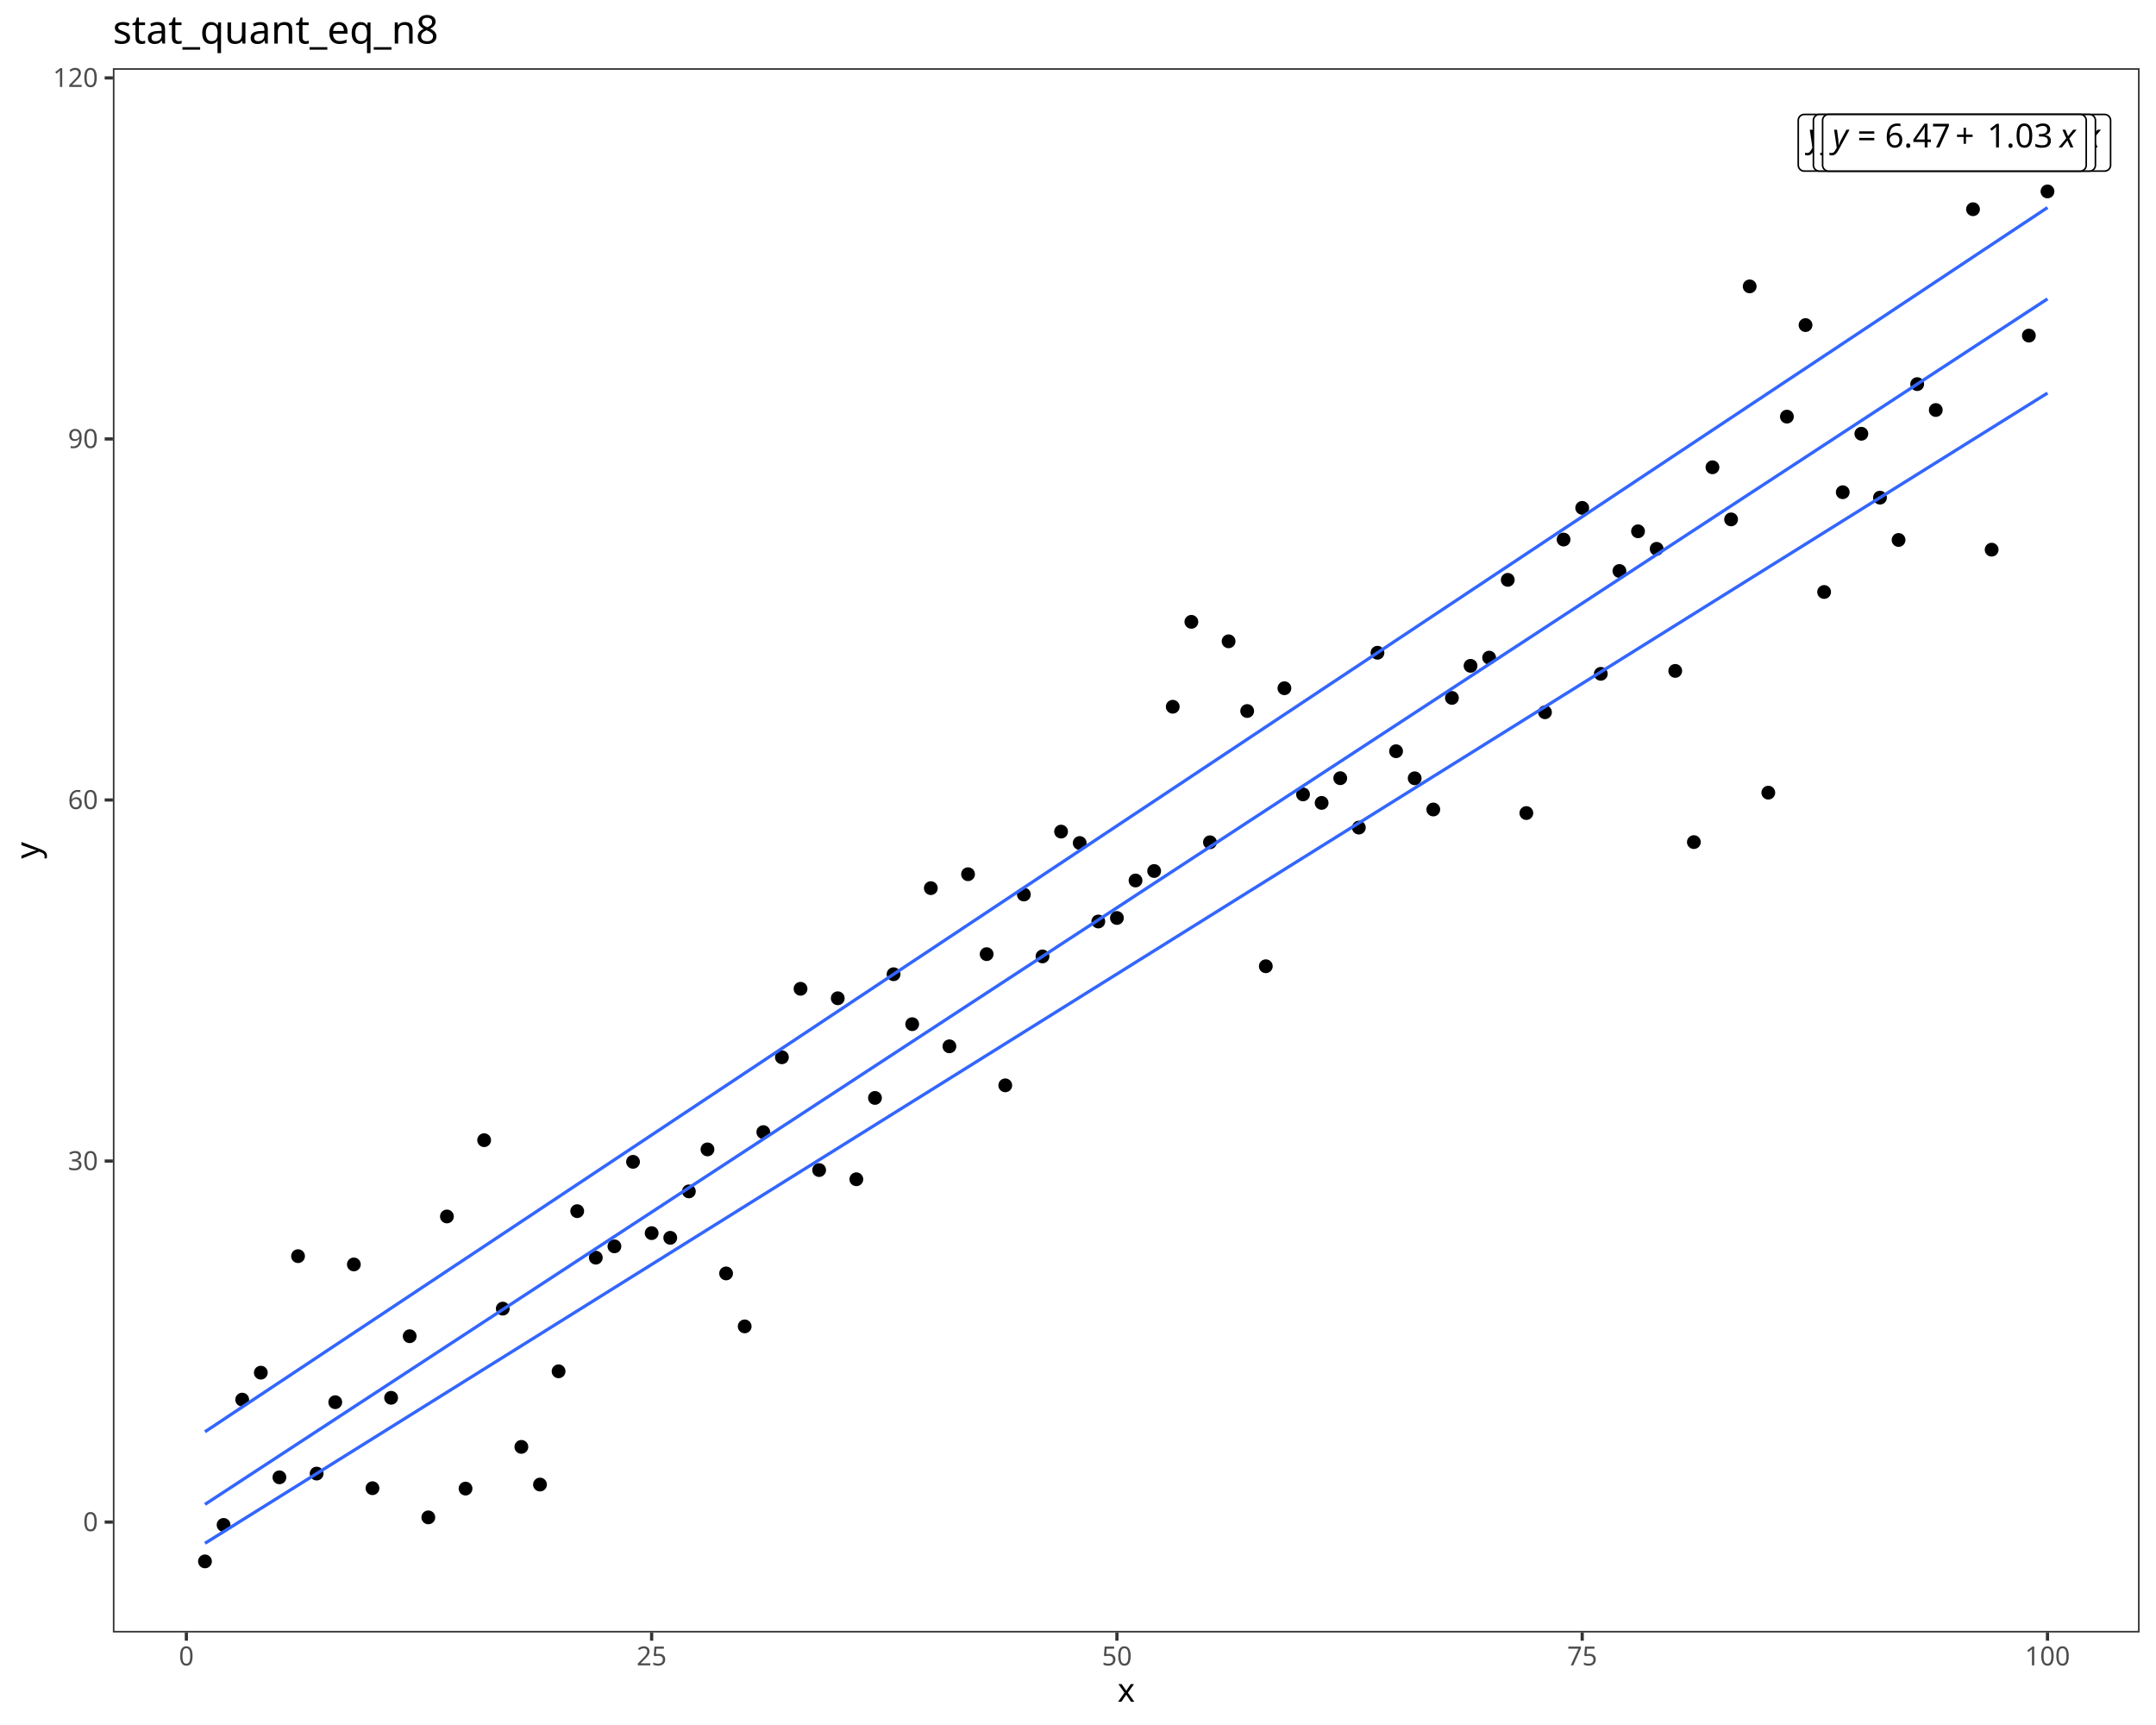
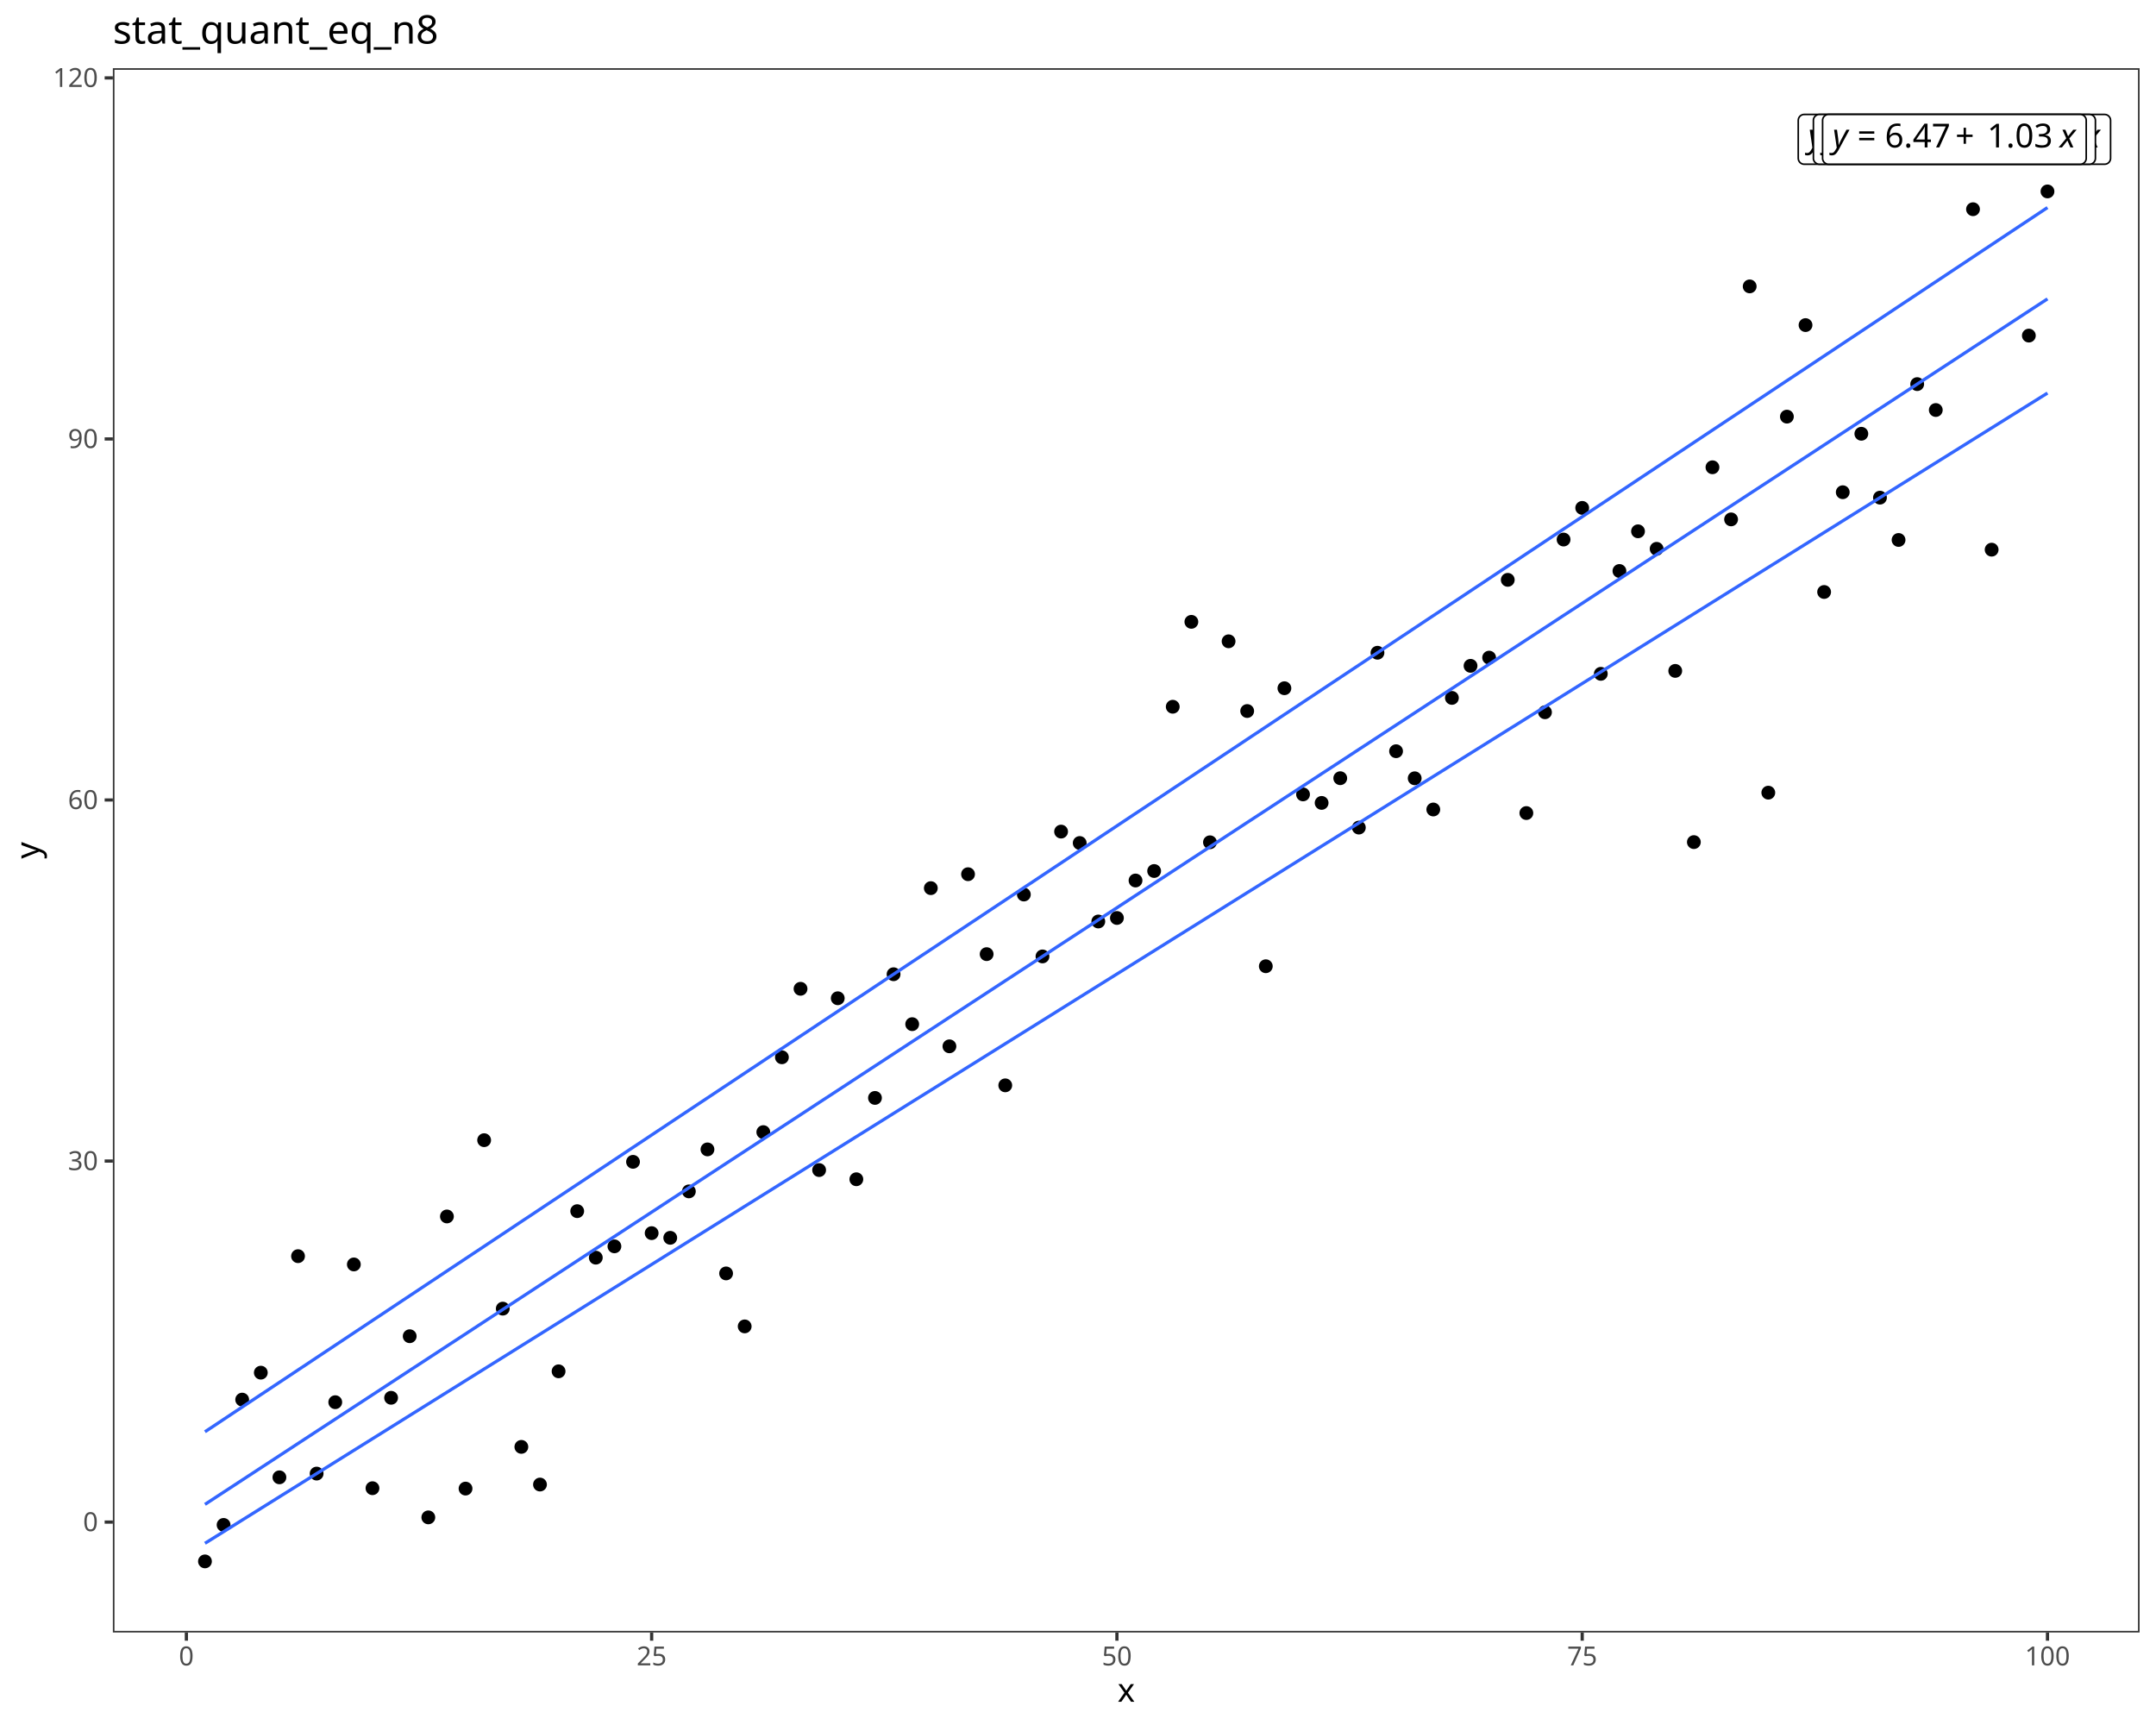
<svg xmlns="http://www.w3.org/2000/svg" class="svglite" data-engine-version="2.0" width="720.00pt" height="576.00pt" viewBox="0 0 720.00 576.00">
  <defs>
    <style type="text/css">
    .svglite line, .svglite polyline, .svglite polygon, .svglite path, .svglite rect, .svglite circle {
      fill: none;
      stroke: #000000;
      stroke-linecap: round;
      stroke-linejoin: round;
      stroke-miterlimit: 10.00;
    }
  </style>
  </defs>
  <rect width="100%" height="100%" style="stroke: none; fill: #FFFFFF;" />
  <defs>
    <clipPath id="cpMC4wMHw3MjAuMDB8MC4wMHw1NzYuMDA=">
      <rect x="0.00" y="0.00" width="720.00" height="576.00" />
    </clipPath>
  </defs>
  <g clip-path="url(#cpMC4wMHw3MjAuMDB8MC4wMHw1NzYuMDA=)">
    <rect x="0.00" y="0.00" width="720.00" height="576.00" style="stroke-width: 1.07; stroke: #FFFFFF; fill: #FFFFFF;" />
  </g>
  <defs>
    <clipPath id="cpMzcuNjl8NzE0LjUyfDIyLjc4fDU0NS4xMQ==">
      <rect x="37.69" y="22.78" width="676.83" height="522.33" />
    </clipPath>
  </defs>
  <g clip-path="url(#cpMzcuNjl8NzE0LjUyfDIyLjc4fDU0NS4xMQ==)">
    <rect x="37.69" y="22.78" width="676.83" height="522.33" style="stroke-width: 1.07; stroke: none; fill: #FFFFFF;" />
    <circle cx="68.45" cy="521.37" r="1.95" style="stroke-width: 0.71; fill: #000000;" />
    <circle cx="74.67" cy="509.19" r="1.95" style="stroke-width: 0.71; fill: #000000;" />
    <circle cx="80.88" cy="467.35" r="1.95" style="stroke-width: 0.71; fill: #000000;" />
    <circle cx="87.10" cy="458.35" r="1.95" style="stroke-width: 0.71; fill: #000000;" />
    <circle cx="93.31" cy="493.30" r="1.95" style="stroke-width: 0.71; fill: #000000;" />
    <circle cx="99.53" cy="419.45" r="1.95" style="stroke-width: 0.71; fill: #000000;" />
    <circle cx="105.74" cy="492.05" r="1.95" style="stroke-width: 0.71; fill: #000000;" />
    <circle cx="111.96" cy="468.21" r="1.95" style="stroke-width: 0.71; fill: #000000;" />
    <circle cx="118.17" cy="422.21" r="1.95" style="stroke-width: 0.71; fill: #000000;" />
    <circle cx="124.39" cy="496.93" r="1.95" style="stroke-width: 0.71; fill: #000000;" />
    <circle cx="130.61" cy="466.74" r="1.95" style="stroke-width: 0.71; fill: #000000;" />
    <circle cx="136.82" cy="446.18" r="1.95" style="stroke-width: 0.71; fill: #000000;" />
    <circle cx="143.04" cy="506.67" r="1.95" style="stroke-width: 0.71; fill: #000000;" />
    <circle cx="149.25" cy="406.19" r="1.95" style="stroke-width: 0.71; fill: #000000;" />
    <circle cx="155.47" cy="497.06" r="1.95" style="stroke-width: 0.71; fill: #000000;" />
    <circle cx="161.68" cy="380.72" r="1.95" style="stroke-width: 0.71; fill: #000000;" />
    <circle cx="167.90" cy="436.97" r="1.95" style="stroke-width: 0.71; fill: #000000;" />
    <circle cx="174.11" cy="483.13" r="1.95" style="stroke-width: 0.71; fill: #000000;" />
    <circle cx="180.33" cy="495.71" r="1.95" style="stroke-width: 0.71; fill: #000000;" />
    <circle cx="186.54" cy="457.90" r="1.95" style="stroke-width: 0.71; fill: #000000;" />
    <circle cx="192.76" cy="404.42" r="1.95" style="stroke-width: 0.71; fill: #000000;" />
    <circle cx="198.97" cy="419.95" r="1.95" style="stroke-width: 0.71; fill: #000000;" />
    <circle cx="205.19" cy="416.17" r="1.95" style="stroke-width: 0.71; fill: #000000;" />
    <circle cx="211.40" cy="387.95" r="1.95" style="stroke-width: 0.71; fill: #000000;" />
    <circle cx="217.62" cy="411.76" r="1.95" style="stroke-width: 0.71; fill: #000000;" />
    <circle cx="223.83" cy="413.32" r="1.95" style="stroke-width: 0.71; fill: #000000;" />
    <circle cx="230.05" cy="397.82" r="1.95" style="stroke-width: 0.71; fill: #000000;" />
    <circle cx="236.26" cy="383.80" r="1.95" style="stroke-width: 0.71; fill: #000000;" />
    <circle cx="242.48" cy="425.21" r="1.95" style="stroke-width: 0.71; fill: #000000;" />
    <circle cx="248.69" cy="442.90" r="1.95" style="stroke-width: 0.71; fill: #000000;" />
    <circle cx="254.91" cy="378.03" r="1.95" style="stroke-width: 0.71; fill: #000000;" />
    <circle cx="261.12" cy="353.04" r="1.95" style="stroke-width: 0.71; fill: #000000;" />
    <circle cx="267.34" cy="330.17" r="1.95" style="stroke-width: 0.71; fill: #000000;" />
    <circle cx="273.55" cy="390.70" r="1.95" style="stroke-width: 0.71; fill: #000000;" />
    <circle cx="279.77" cy="333.33" r="1.95" style="stroke-width: 0.71; fill: #000000;" />
    <circle cx="285.98" cy="393.77" r="1.95" style="stroke-width: 0.71; fill: #000000;" />
    <circle cx="292.20" cy="366.61" r="1.95" style="stroke-width: 0.71; fill: #000000;" />
    <circle cx="298.41" cy="325.31" r="1.95" style="stroke-width: 0.71; fill: #000000;" />
    <circle cx="304.63" cy="341.98" r="1.95" style="stroke-width: 0.71; fill: #000000;" />
    <circle cx="310.85" cy="296.56" r="1.95" style="stroke-width: 0.71; fill: #000000;" />
    <circle cx="317.06" cy="349.38" r="1.95" style="stroke-width: 0.71; fill: #000000;" />
    <circle cx="323.28" cy="291.91" r="1.95" style="stroke-width: 0.71; fill: #000000;" />
    <circle cx="329.49" cy="318.60" r="1.95" style="stroke-width: 0.71; fill: #000000;" />
    <circle cx="335.71" cy="362.41" r="1.95" style="stroke-width: 0.71; fill: #000000;" />
    <circle cx="341.92" cy="298.69" r="1.95" style="stroke-width: 0.71; fill: #000000;" />
    <circle cx="348.14" cy="319.36" r="1.95" style="stroke-width: 0.71; fill: #000000;" />
    <circle cx="354.35" cy="277.68" r="1.95" style="stroke-width: 0.71; fill: #000000;" />
    <circle cx="360.57" cy="281.49" r="1.95" style="stroke-width: 0.71; fill: #000000;" />
    <circle cx="366.78" cy="307.70" r="1.95" style="stroke-width: 0.71; fill: #000000;" />
    <circle cx="373.00" cy="306.52" r="1.95" style="stroke-width: 0.71; fill: #000000;" />
    <circle cx="379.21" cy="294.01" r="1.95" style="stroke-width: 0.71; fill: #000000;" />
    <circle cx="385.43" cy="290.84" r="1.95" style="stroke-width: 0.71; fill: #000000;" />
    <circle cx="391.64" cy="235.99" r="1.95" style="stroke-width: 0.71; fill: #000000;" />
    <circle cx="397.86" cy="207.64" r="1.95" style="stroke-width: 0.71; fill: #000000;" />
    <circle cx="404.07" cy="281.25" r="1.95" style="stroke-width: 0.71; fill: #000000;" />
    <circle cx="410.29" cy="214.14" r="1.95" style="stroke-width: 0.71; fill: #000000;" />
    <circle cx="416.50" cy="237.42" r="1.95" style="stroke-width: 0.71; fill: #000000;" />
    <circle cx="422.72" cy="322.64" r="1.95" style="stroke-width: 0.71; fill: #000000;" />
    <circle cx="428.93" cy="229.81" r="1.95" style="stroke-width: 0.71; fill: #000000;" />
    <circle cx="435.15" cy="265.26" r="1.95" style="stroke-width: 0.71; fill: #000000;" />
    <circle cx="441.36" cy="268.10" r="1.95" style="stroke-width: 0.71; fill: #000000;" />
    <circle cx="447.58" cy="259.85" r="1.95" style="stroke-width: 0.71; fill: #000000;" />
    <circle cx="453.79" cy="276.34" r="1.95" style="stroke-width: 0.71; fill: #000000;" />
    <circle cx="460.01" cy="217.96" r="1.95" style="stroke-width: 0.71; fill: #000000;" />
    <circle cx="466.22" cy="250.84" r="1.95" style="stroke-width: 0.71; fill: #000000;" />
    <circle cx="472.44" cy="259.88" r="1.95" style="stroke-width: 0.71; fill: #000000;" />
    <circle cx="478.65" cy="270.30" r="1.95" style="stroke-width: 0.71; fill: #000000;" />
    <circle cx="484.87" cy="233.04" r="1.95" style="stroke-width: 0.71; fill: #000000;" />
    <circle cx="491.09" cy="222.33" r="1.95" style="stroke-width: 0.71; fill: #000000;" />
    <circle cx="497.30" cy="219.59" r="1.95" style="stroke-width: 0.71; fill: #000000;" />
    <circle cx="503.52" cy="193.62" r="1.95" style="stroke-width: 0.71; fill: #000000;" />
    <circle cx="509.73" cy="271.49" r="1.95" style="stroke-width: 0.71; fill: #000000;" />
    <circle cx="515.95" cy="237.83" r="1.95" style="stroke-width: 0.71; fill: #000000;" />
    <circle cx="522.16" cy="180.16" r="1.95" style="stroke-width: 0.71; fill: #000000;" />
    <circle cx="528.38" cy="169.59" r="1.95" style="stroke-width: 0.71; fill: #000000;" />
    <circle cx="534.59" cy="225.00" r="1.95" style="stroke-width: 0.71; fill: #000000;" />
    <circle cx="540.81" cy="190.66" r="1.95" style="stroke-width: 0.71; fill: #000000;" />
    <circle cx="547.02" cy="177.41" r="1.95" style="stroke-width: 0.71; fill: #000000;" />
    <circle cx="553.24" cy="183.26" r="1.95" style="stroke-width: 0.71; fill: #000000;" />
    <circle cx="559.45" cy="224.02" r="1.95" style="stroke-width: 0.71; fill: #000000;" />
    <circle cx="565.67" cy="281.19" r="1.95" style="stroke-width: 0.71; fill: #000000;" />
    <circle cx="571.88" cy="156.03" r="1.95" style="stroke-width: 0.71; fill: #000000;" />
    <circle cx="578.10" cy="173.43" r="1.95" style="stroke-width: 0.71; fill: #000000;" />
    <circle cx="584.31" cy="95.63" r="1.95" style="stroke-width: 0.71; fill: #000000;" />
    <circle cx="590.53" cy="264.68" r="1.95" style="stroke-width: 0.71; fill: #000000;" />
    <circle cx="596.74" cy="139.12" r="1.95" style="stroke-width: 0.71; fill: #000000;" />
    <circle cx="602.96" cy="108.55" r="1.95" style="stroke-width: 0.71; fill: #000000;" />
    <circle cx="609.17" cy="197.67" r="1.95" style="stroke-width: 0.71; fill: #000000;" />
    <circle cx="615.39" cy="164.36" r="1.95" style="stroke-width: 0.71; fill: #000000;" />
    <circle cx="621.60" cy="144.84" r="1.95" style="stroke-width: 0.71; fill: #000000;" />
    <circle cx="627.82" cy="166.17" r="1.95" style="stroke-width: 0.71; fill: #000000;" />
    <circle cx="634.03" cy="180.30" r="1.95" style="stroke-width: 0.71; fill: #000000;" />
    <circle cx="640.25" cy="128.26" r="1.95" style="stroke-width: 0.71; fill: #000000;" />
    <circle cx="646.46" cy="136.91" r="1.95" style="stroke-width: 0.71; fill: #000000;" />
    <circle cx="652.68" cy="51.87" r="1.95" style="stroke-width: 0.71; fill: #000000;" />
    <circle cx="658.89" cy="69.86" r="1.95" style="stroke-width: 0.71; fill: #000000;" />
    <circle cx="665.11" cy="183.54" r="1.95" style="stroke-width: 0.71; fill: #000000;" />
    <circle cx="671.33" cy="46.53" r="1.95" style="stroke-width: 0.71; fill: #000000;" />
    <circle cx="677.54" cy="112.06" r="1.95" style="stroke-width: 0.71; fill: #000000;" />
    <circle cx="683.76" cy="63.92" r="1.95" style="stroke-width: 0.71; fill: #000000;" />
    <polyline points="68.45,515.33 74.67,511.45 80.88,507.57 87.10,503.69 93.31,499.81 99.53,495.93 105.74,492.05 111.96,488.17 118.17,484.29 124.39,480.41 130.61,476.53 136.82,472.65 143.04,468.77 149.25,464.89 155.47,461.01 161.68,457.13 167.90,453.26 174.11,449.38 180.33,445.50 186.54,441.62 192.76,437.74 198.97,433.86 205.19,429.98 211.40,426.10 217.62,422.22 223.83,418.34 230.05,414.46 236.26,410.58 242.48,406.70 248.69,402.82 254.91,398.94 261.12,395.06 267.34,391.18 273.55,387.30 279.77,383.42 285.98,379.54 292.20,375.66 298.41,371.78 304.63,367.90 310.85,364.03 317.06,360.15 323.28,356.27 329.49,352.39 335.71,348.51 341.92,344.63 348.14,340.75 354.35,336.87 360.57,332.99 366.78,329.11 373.00,325.23 379.21,321.35 385.43,317.47 391.64,313.59 397.86,309.71 404.07,305.83 410.29,301.95 416.50,298.07 422.72,294.19 428.93,290.31 435.15,286.43 441.36,282.55 447.58,278.67 453.79,274.80 460.01,270.92 466.22,267.04 472.44,263.16 478.65,259.28 484.87,255.40 491.09,251.52 497.30,247.64 503.52,243.76 509.73,239.88 515.95,236.00 522.16,232.12 528.38,228.24 534.59,224.36 540.81,220.48 547.02,216.60 553.24,212.72 559.45,208.84 565.67,204.96 571.88,201.08 578.10,197.20 584.31,193.32 590.53,189.44 596.74,185.57 602.96,181.69 609.17,177.81 615.39,173.93 621.60,170.05 627.82,166.17 634.03,162.29 640.25,158.41 646.46,154.53 652.68,150.65 658.89,146.77 665.11,142.89 671.33,139.01 677.54,135.13 683.76,131.25 " style="stroke-width: 1.07; stroke: #3366FF; stroke-linecap: butt;" />
    <polyline points="68.45,502.33 74.67,498.26 80.88,494.20 87.10,490.13 93.31,486.07 99.53,482.00 105.74,477.93 111.96,473.87 118.17,469.80 124.39,465.74 130.61,461.67 136.82,457.60 143.04,453.54 149.25,449.47 155.47,445.41 161.68,441.34 167.90,437.27 174.11,433.21 180.33,429.14 186.54,425.08 192.76,421.01 198.97,416.94 205.19,412.88 211.40,408.81 217.62,404.75 223.83,400.68 230.05,396.61 236.26,392.55 242.48,388.48 248.69,384.42 254.91,380.35 261.12,376.28 267.34,372.22 273.55,368.15 279.77,364.09 285.98,360.02 292.20,355.95 298.41,351.89 304.63,347.82 310.85,343.76 317.06,339.69 323.28,335.62 329.49,331.56 335.71,327.49 341.92,323.43 348.14,319.36 354.35,315.29 360.57,311.23 366.78,307.16 373.00,303.10 379.21,299.03 385.43,294.96 391.64,290.90 397.86,286.83 404.07,282.77 410.29,278.70 416.50,274.63 422.72,270.57 428.93,266.50 435.15,262.44 441.36,258.37 447.58,254.31 453.79,250.24 460.01,246.17 466.22,242.11 472.44,238.04 478.65,233.98 484.87,229.91 491.09,225.84 497.30,221.78 503.52,217.71 509.73,213.65 515.95,209.58 522.16,205.51 528.38,201.45 534.59,197.38 540.81,193.32 547.02,189.25 553.24,185.18 559.45,181.12 565.67,177.05 571.88,172.99 578.10,168.92 584.31,164.85 590.53,160.79 596.74,156.72 602.96,152.66 609.17,148.59 615.39,144.52 621.60,140.46 627.82,136.39 634.03,132.33 640.25,128.26 646.46,124.19 652.68,120.13 658.89,116.06 665.11,112.00 671.33,107.93 677.54,103.86 683.76,99.80 " style="stroke-width: 1.07; stroke: #3366FF; stroke-linecap: butt;" />
    <polyline points="68.45,478.09 74.67,473.96 80.88,469.83 87.10,465.70 93.31,461.58 99.53,457.45 105.74,453.32 111.96,449.19 118.17,445.06 124.39,440.93 130.61,436.80 136.82,432.67 143.04,428.54 149.25,424.41 155.47,420.28 161.68,416.16 167.90,412.03 174.11,407.90 180.33,403.77 186.54,399.64 192.76,395.51 198.97,391.38 205.19,387.25 211.40,383.12 217.62,378.99 223.83,374.86 230.05,370.73 236.26,366.61 242.48,362.48 248.69,358.35 254.91,354.22 261.12,350.09 267.34,345.96 273.55,341.83 279.77,337.70 285.98,333.57 292.20,329.44 298.41,325.31 304.63,321.18 310.85,317.06 317.06,312.93 323.28,308.80 329.49,304.67 335.71,300.54 341.92,296.41 348.14,292.28 354.35,288.15 360.57,284.02 366.78,279.89 373.00,275.76 379.21,271.63 385.43,267.51 391.64,263.38 397.86,259.25 404.07,255.12 410.29,250.99 416.50,246.86 422.72,242.73 428.93,238.60 435.15,234.47 441.36,230.34 447.58,226.21 453.79,222.09 460.01,217.96 466.22,213.83 472.44,209.70 478.65,205.57 484.87,201.44 491.09,197.31 497.30,193.18 503.52,189.05 509.73,184.92 515.95,180.79 522.16,176.66 528.38,172.54 534.59,168.41 540.81,164.28 547.02,160.15 553.24,156.02 559.45,151.89 565.67,147.76 571.88,143.63 578.10,139.50 584.31,135.37 590.53,131.24 596.74,127.11 602.96,122.99 609.17,118.86 615.39,114.73 621.60,110.60 627.82,106.47 634.03,102.34 640.25,98.21 646.46,94.08 652.68,89.95 658.89,85.82 665.11,81.69 671.33,77.56 677.54,73.44 683.76,69.31 " style="stroke-width: 1.07; stroke: #3366FF; stroke-linecap: butt;" />
-     <polygon points="602.52,57.13 702.84,57.13 702.76,57.13 703.08,57.12 703.39,57.05 703.69,56.94 703.97,56.78 704.22,56.58 704.43,56.34 704.60,56.07 704.73,55.77 704.80,55.46 704.83,55.14 704.83,55.14 704.83,40.20 704.83,40.20 704.80,39.88 704.73,39.57 704.60,39.28 704.43,39.01 704.22,38.77 703.97,38.56 703.69,38.40 703.39,38.29 703.08,38.23 702.84,38.21 602.52,38.21 602.76,38.23 602.44,38.21 602.12,38.25 601.81,38.34 601.52,38.48 601.26,38.66 601.03,38.88 600.84,39.14 600.69,39.42 600.59,39.72 600.54,40.04 600.53,40.20 600.53,55.14 600.54,54.98 600.54,55.30 600.59,55.62 600.69,55.92 600.84,56.21 601.03,56.46 601.26,56.68 601.52,56.86 601.81,57.00 602.12,57.09 602.44,57.13 " style="stroke-width: 0.53; fill: #FFFFFF;" />
+     <polygon points="602.52,54.84 702.84,54.84 702.76,54.84 703.08,54.82 703.39,54.76 703.69,54.65 703.97,54.49 704.22,54.28 704.43,54.05 704.60,53.77 704.73,53.48 704.80,53.17 704.83,52.85 704.83,52.85 704.83,40.20 704.83,40.20 704.80,39.88 704.73,39.57 704.60,39.28 704.43,39.01 704.22,38.77 703.97,38.56 703.69,38.40 703.39,38.29 703.08,38.23 702.84,38.21 602.52,38.21 602.76,38.23 602.44,38.21 602.12,38.25 601.81,38.34 601.52,38.48 601.26,38.66 601.03,38.88 600.84,39.14 600.69,39.42 600.59,39.72 600.54,40.04 600.53,40.20 600.53,52.85 600.54,52.69 600.54,53.01 600.59,53.33 600.69,53.63 600.84,53.91 601.03,54.17 601.26,54.39 601.52,54.57 601.81,54.71 602.12,54.80 602.44,54.84 " style="stroke-width: 0.53; fill: #FFFFFF;" />
    <text x="603.84" y="49.23" style="font-size: 11.04px; font-style: italic; font-family: sans;" textLength="5.52px" lengthAdjust="spacingAndGlyphs">y</text>
    <text x="609.37" y="49.23" style="font-size: 11.04px; font-family: sans;" textLength="2.76px" lengthAdjust="spacingAndGlyphs"> </text>
    <text x="612.13" y="49.23" style="font-size: 11.04px; font-family: sans;" textLength="6.45px" lengthAdjust="spacingAndGlyphs">=</text>
    <text x="618.58" y="49.23" style="font-size: 11.04px; font-family: sans;" textLength="2.76px" lengthAdjust="spacingAndGlyphs"> </text>
    <text x="621.34" y="49.23" style="font-size: 11.04px; font-family: sans;" textLength="8.58px" lengthAdjust="spacingAndGlyphs">−</text>
    <text x="631.45" y="49.23" style="font-size: 11.04px; font-family: sans;" textLength="21.49px" lengthAdjust="spacingAndGlyphs">2.73</text>
    <text x="654.99" y="49.23" style="font-size: 11.04px; font-family: sans;" textLength="8.57px" lengthAdjust="spacingAndGlyphs">+</text>
    <text x="665.60" y="49.23" style="font-size: 11.04px; font-family: sans;" textLength="27.63px" lengthAdjust="spacingAndGlyphs">0.965</text>
    <text x="693.23" y="49.23" style="font-size: 11.04px; font-family: sans;" textLength="2.76px" lengthAdjust="spacingAndGlyphs"> </text>
    <text x="695.99" y="49.23" style="font-size: 11.04px; font-style: italic; font-family: sans;" textLength="5.52px" lengthAdjust="spacingAndGlyphs">x</text>
-     <polygon points="607.57,57.13 697.79,57.13 697.71,57.13 698.02,57.12 698.34,57.05 698.64,56.94 698.91,56.78 699.16,56.58 699.37,56.34 699.54,56.07 699.67,55.77 699.75,55.46 699.77,55.14 699.77,55.14 699.77,40.20 699.77,40.20 699.75,39.88 699.67,39.57 699.54,39.28 699.37,39.01 699.16,38.77 698.91,38.56 698.64,38.40 698.34,38.29 698.02,38.23 697.79,38.21 607.57,38.21 607.81,38.23 607.49,38.21 607.18,38.25 606.87,38.34 606.58,38.48 606.32,38.66 606.09,38.88 605.89,39.14 605.75,39.42 605.64,39.72 605.59,40.04 605.59,40.20 605.59,55.14 605.59,54.98 605.59,55.30 605.64,55.62 605.75,55.92 605.89,56.21 606.09,56.46 606.32,56.68 606.58,56.86 606.87,57.00 607.18,57.09 607.49,57.13 " style="stroke-width: 0.53; fill: #FFFFFF;" />
+     <polygon points="607.57,54.84 697.79,54.84 697.71,54.84 698.02,54.82 698.34,54.76 698.64,54.65 698.91,54.49 699.16,54.28 699.37,54.05 699.54,53.77 699.67,53.48 699.75,53.17 699.77,52.85 699.77,52.85 699.77,40.20 699.77,40.20 699.75,39.88 699.67,39.57 699.54,39.28 699.37,39.01 699.16,38.77 698.91,38.56 698.64,38.40 698.34,38.29 698.02,38.23 697.79,38.21 607.57,38.21 607.81,38.23 607.49,38.21 607.18,38.25 606.87,38.34 606.58,38.48 606.32,38.66 606.09,38.88 605.89,39.14 605.75,39.42 605.64,39.72 605.59,40.04 605.59,40.20 605.59,52.85 605.59,52.69 605.59,53.01 605.64,53.33 605.75,53.63 605.89,53.91 606.09,54.17 606.32,54.39 606.58,54.57 606.87,54.71 607.18,54.80 607.49,54.84 " style="stroke-width: 0.53; fill: #FFFFFF;" />
    <text x="608.90" y="49.23" style="font-size: 11.04px; font-style: italic; font-family: sans;" textLength="5.52px" lengthAdjust="spacingAndGlyphs">y</text>
    <text x="614.42" y="49.23" style="font-size: 11.04px; font-family: sans;" textLength="2.76px" lengthAdjust="spacingAndGlyphs"> </text>
    <text x="617.18" y="49.23" style="font-size: 11.04px; font-family: sans;" textLength="6.45px" lengthAdjust="spacingAndGlyphs">=</text>
    <text x="623.64" y="49.23" style="font-size: 11.04px; font-family: sans;" textLength="2.76px" lengthAdjust="spacingAndGlyphs"> </text>
    <text x="626.40" y="49.23" style="font-size: 11.04px; font-family: sans;" textLength="27.63px" lengthAdjust="spacingAndGlyphs">0.459</text>
    <text x="656.07" y="49.23" style="font-size: 11.04px; font-family: sans;" textLength="8.57px" lengthAdjust="spacingAndGlyphs">+</text>
    <text x="666.69" y="49.23" style="font-size: 11.04px; font-family: sans;" textLength="21.49px" lengthAdjust="spacingAndGlyphs">1.01</text>
    <text x="688.17" y="49.23" style="font-size: 11.04px; font-family: sans;" textLength="2.76px" lengthAdjust="spacingAndGlyphs"> </text>
    <text x="690.94" y="49.23" style="font-size: 11.04px; font-style: italic; font-family: sans;" textLength="5.52px" lengthAdjust="spacingAndGlyphs">x</text>
-     <polygon points="610.64,57.13 694.72,57.13 694.64,57.13 694.95,57.12 695.27,57.05 695.57,56.94 695.84,56.78 696.09,56.58 696.30,56.34 696.47,56.07 696.60,55.77 696.68,55.46 696.70,55.14 696.70,55.14 696.70,40.20 696.70,40.20 696.68,39.88 696.60,39.57 696.47,39.28 696.30,39.01 696.09,38.77 695.84,38.56 695.57,38.40 695.27,38.29 694.95,38.23 694.72,38.21 610.64,38.21 610.88,38.23 610.56,38.21 610.25,38.25 609.94,38.34 609.65,38.48 609.39,38.66 609.16,38.88 608.96,39.14 608.82,39.42 608.71,39.72 608.66,40.04 608.66,40.20 608.66,55.14 608.66,54.98 608.66,55.30 608.71,55.62 608.82,55.92 608.96,56.21 609.16,56.46 609.39,56.68 609.65,56.86 609.94,57.00 610.25,57.09 610.56,57.13 " style="stroke-width: 0.53; fill: #FFFFFF;" />
+     <polygon points="610.64,54.84 694.72,54.84 694.64,54.84 694.95,54.82 695.27,54.76 695.57,54.65 695.84,54.49 696.09,54.28 696.30,54.05 696.47,53.77 696.60,53.48 696.68,53.17 696.70,52.85 696.70,52.85 696.70,40.20 696.70,40.20 696.68,39.88 696.60,39.57 696.47,39.28 696.30,39.01 696.09,38.77 695.84,38.56 695.57,38.40 695.27,38.29 694.95,38.23 694.72,38.21 610.64,38.21 610.88,38.23 610.56,38.21 610.25,38.25 609.94,38.34 609.65,38.48 609.39,38.66 609.16,38.88 608.96,39.14 608.82,39.42 608.71,39.72 608.66,40.04 608.66,40.20 608.66,52.85 608.66,52.69 608.66,53.01 608.71,53.33 608.82,53.63 608.96,53.91 609.16,54.17 609.39,54.39 609.65,54.57 609.94,54.71 610.25,54.80 610.56,54.84 " style="stroke-width: 0.53; fill: #FFFFFF;" />
    <text x="611.97" y="49.23" style="font-size: 11.04px; font-style: italic; font-family: sans;" textLength="5.52px" lengthAdjust="spacingAndGlyphs">y</text>
    <text x="617.49" y="49.23" style="font-size: 11.04px; font-family: sans;" textLength="2.76px" lengthAdjust="spacingAndGlyphs"> </text>
    <text x="620.25" y="49.23" style="font-size: 11.04px; font-family: sans;" textLength="6.45px" lengthAdjust="spacingAndGlyphs">=</text>
    <text x="626.71" y="49.23" style="font-size: 11.04px; font-family: sans;" textLength="2.76px" lengthAdjust="spacingAndGlyphs"> </text>
    <text x="629.47" y="49.23" style="font-size: 11.04px; font-family: sans;" textLength="21.49px" lengthAdjust="spacingAndGlyphs">6.47</text>
    <text x="653.00" y="49.23" style="font-size: 11.04px; font-family: sans;" textLength="8.57px" lengthAdjust="spacingAndGlyphs">+</text>
    <text x="663.62" y="49.23" style="font-size: 11.04px; font-family: sans;" textLength="21.49px" lengthAdjust="spacingAndGlyphs">1.03</text>
    <text x="685.10" y="49.23" style="font-size: 11.04px; font-family: sans;" textLength="2.76px" lengthAdjust="spacingAndGlyphs"> </text>
    <text x="687.87" y="49.23" style="font-size: 11.04px; font-style: italic; font-family: sans;" textLength="5.52px" lengthAdjust="spacingAndGlyphs">x</text>
    <rect x="37.69" y="22.78" width="676.83" height="522.33" style="stroke-width: 1.07; stroke: #333333;" />
  </g>
  <g clip-path="url(#cpMC4wMHw3MjAuMDB8MC4wMHw1NzYuMDA=)">
    <text x="32.76" y="511.27" text-anchor="end" style="font-size: 8.80px; fill: #4D4D4D; font-family: sans;" textLength="4.89px" lengthAdjust="spacingAndGlyphs">0</text>
    <text x="32.76" y="390.71" text-anchor="end" style="font-size: 8.80px; fill: #4D4D4D; font-family: sans;" textLength="9.79px" lengthAdjust="spacingAndGlyphs">30</text>
    <text x="32.76" y="270.15" text-anchor="end" style="font-size: 8.80px; fill: #4D4D4D; font-family: sans;" textLength="9.79px" lengthAdjust="spacingAndGlyphs">60</text>
    <text x="32.76" y="149.59" text-anchor="end" style="font-size: 8.80px; fill: #4D4D4D; font-family: sans;" textLength="9.79px" lengthAdjust="spacingAndGlyphs">90</text>
    <text x="32.76" y="29.04" text-anchor="end" style="font-size: 8.80px; fill: #4D4D4D; font-family: sans;" textLength="14.68px" lengthAdjust="spacingAndGlyphs">120</text>
    <polyline points="34.95,508.24 37.69,508.24 " style="stroke-width: 1.07; stroke: #333333; stroke-linecap: butt;" />
    <polyline points="34.95,387.68 37.69,387.68 " style="stroke-width: 1.07; stroke: #333333; stroke-linecap: butt;" />
    <polyline points="34.95,267.12 37.69,267.12 " style="stroke-width: 1.07; stroke: #333333; stroke-linecap: butt;" />
    <polyline points="34.95,146.57 37.69,146.57 " style="stroke-width: 1.07; stroke: #333333; stroke-linecap: butt;" />
    <polyline points="34.95,26.01 37.69,26.01 " style="stroke-width: 1.07; stroke: #333333; stroke-linecap: butt;" />
    <polyline points="62.24,547.85 62.24,545.11 " style="stroke-width: 1.07; stroke: #333333; stroke-linecap: butt;" />
    <polyline points="217.62,547.85 217.62,545.11 " style="stroke-width: 1.07; stroke: #333333; stroke-linecap: butt;" />
    <polyline points="373.00,547.85 373.00,545.11 " style="stroke-width: 1.07; stroke: #333333; stroke-linecap: butt;" />
    <polyline points="528.38,547.85 528.38,545.11 " style="stroke-width: 1.07; stroke: #333333; stroke-linecap: butt;" />
    <polyline points="683.76,547.85 683.76,545.11 " style="stroke-width: 1.07; stroke: #333333; stroke-linecap: butt;" />
    <text x="62.24" y="556.10" text-anchor="middle" style="font-size: 8.80px; fill: #4D4D4D; font-family: sans;" textLength="4.89px" lengthAdjust="spacingAndGlyphs">0</text>
    <text x="217.62" y="556.10" text-anchor="middle" style="font-size: 8.80px; fill: #4D4D4D; font-family: sans;" textLength="9.79px" lengthAdjust="spacingAndGlyphs">25</text>
    <text x="373.00" y="556.10" text-anchor="middle" style="font-size: 8.80px; fill: #4D4D4D; font-family: sans;" textLength="9.79px" lengthAdjust="spacingAndGlyphs">50</text>
    <text x="528.38" y="556.10" text-anchor="middle" style="font-size: 8.80px; fill: #4D4D4D; font-family: sans;" textLength="9.79px" lengthAdjust="spacingAndGlyphs">75</text>
    <text x="683.76" y="556.10" text-anchor="middle" style="font-size: 8.80px; fill: #4D4D4D; font-family: sans;" textLength="14.68px" lengthAdjust="spacingAndGlyphs">100</text>
    <text x="376.10" y="568.24" text-anchor="middle" style="font-size: 11.00px; font-family: sans;" textLength="5.50px" lengthAdjust="spacingAndGlyphs">x</text>
    <text transform="translate(13.05,283.95) rotate(-90)" text-anchor="middle" style="font-size: 11.00px; font-family: sans;" textLength="5.50px" lengthAdjust="spacingAndGlyphs">y</text>
    <text x="37.69" y="14.56" style="font-size: 13.20px; font-family: sans;" textLength="105.71px" lengthAdjust="spacingAndGlyphs">stat_quant_eq_n8</text>
  </g>
</svg>
